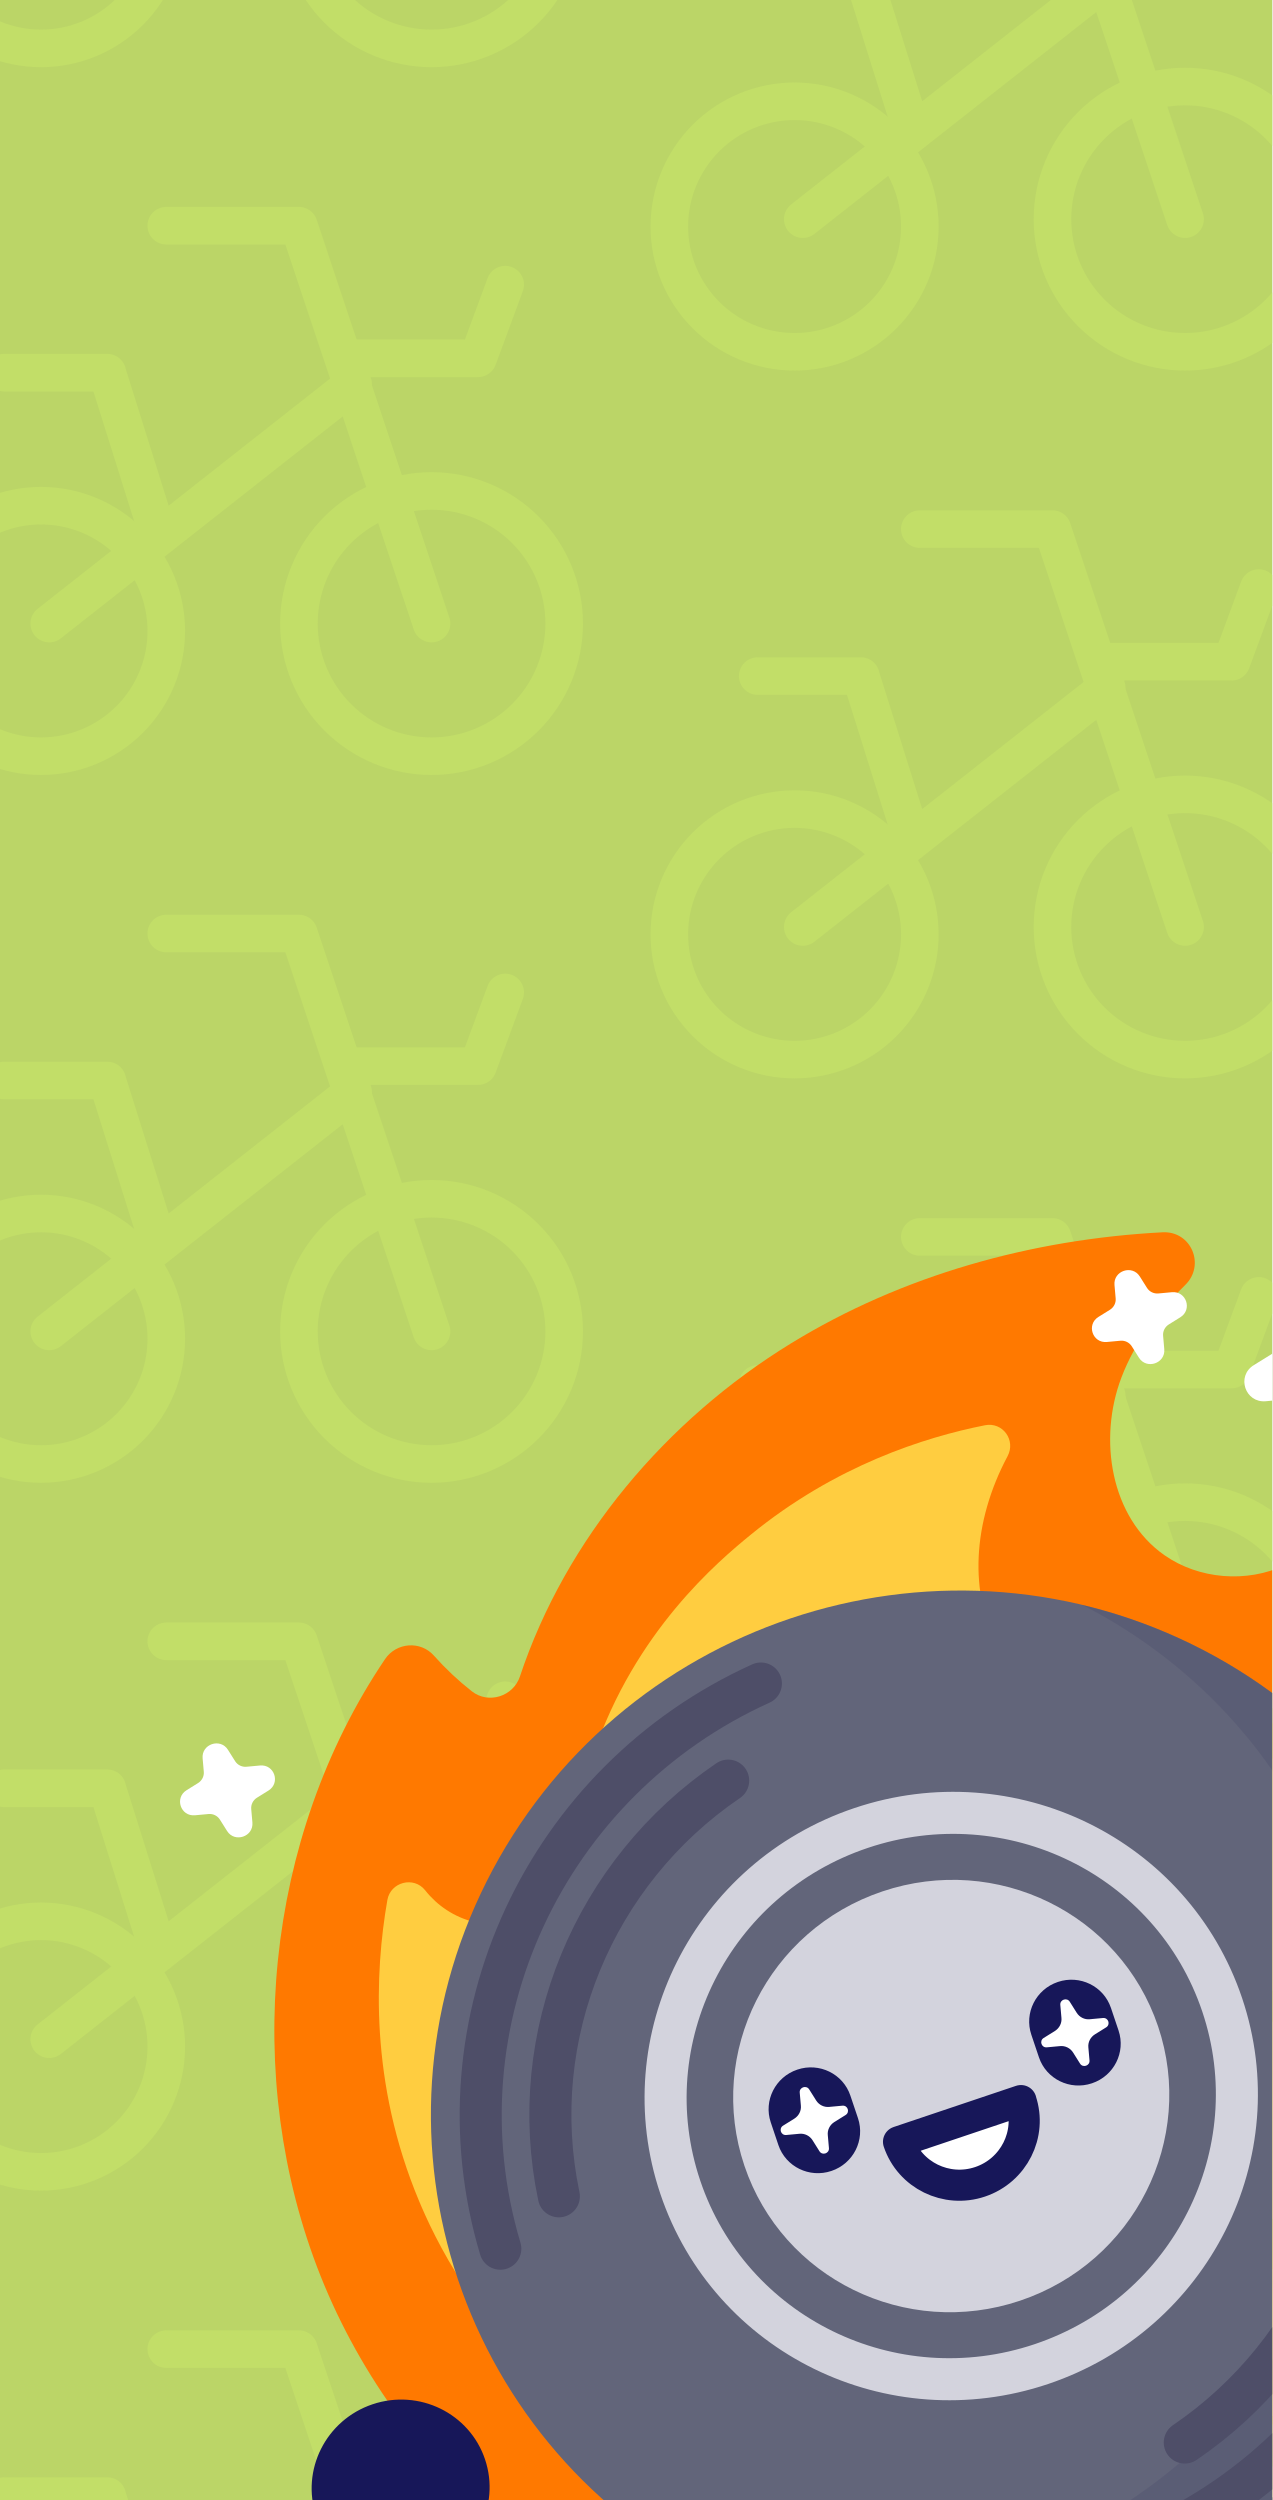
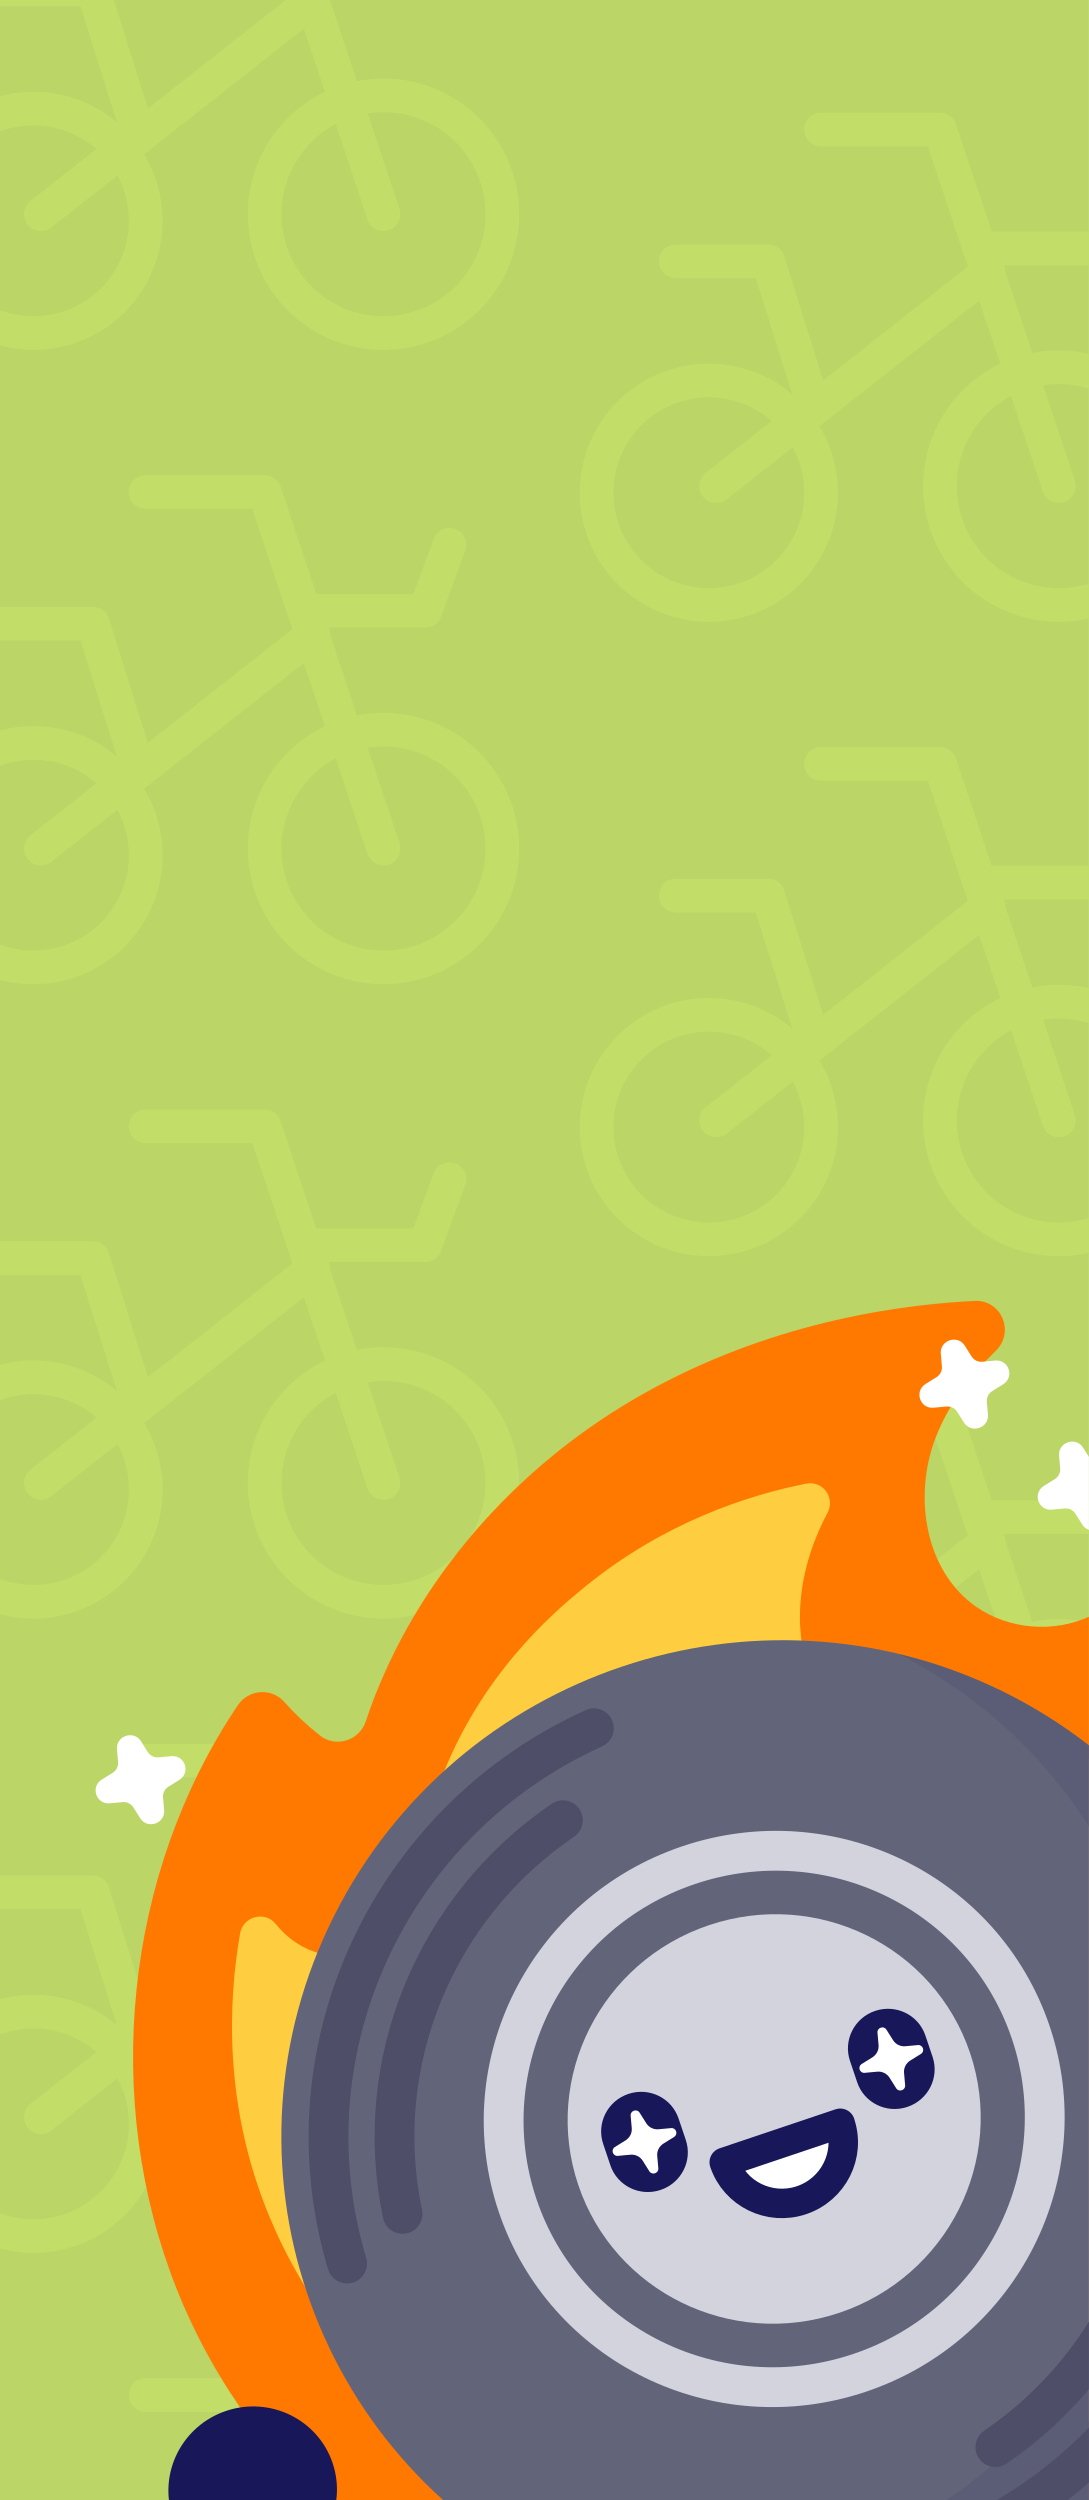
- <svg xmlns="http://www.w3.org/2000/svg" width="287" height="564" viewBox="0 0 287 564" fill="none">
-   <g clip-path="url(#clip0_7025_61538)">
-     <rect width="437" height="886" transform="translate(-150 -267)" fill="#BBD567" />
-     <path d="M9.259 10.918C16.753 10.918 23.941 7.94 29.24 2.641C34.54 -2.659 37.517 -9.846 37.517 -17.341C37.517 -24.835 34.54 -32.023 29.24 -37.323C23.941 -42.622 16.753 -45.599 9.259 -45.599C1.764 -45.599 -5.424 -42.622 -10.723 -37.323C-16.023 -32.023 -19 -24.835 -19 -17.341C-19 -9.846 -16.023 -2.659 -10.723 2.641C-5.424 7.94 1.764 10.918 9.259 10.918ZM97.359 10.918C101.288 10.918 105.179 10.144 108.809 8.64C112.439 7.136 115.738 4.932 118.516 2.154C121.294 -0.624 123.498 -3.923 125.002 -7.553C126.506 -11.183 127.28 -15.074 127.28 -19.003C127.28 -22.932 126.506 -26.823 125.002 -30.453C123.498 -34.084 121.294 -37.382 118.516 -40.16C115.738 -42.939 112.439 -45.143 108.809 -46.646C105.179 -48.15 101.288 -48.924 97.359 -48.924C89.423 -48.924 81.813 -45.772 76.201 -40.16C70.59 -34.549 67.438 -26.939 67.438 -19.003C67.438 -11.068 70.59 -3.457 76.201 2.154C81.813 7.765 89.423 10.918 97.359 10.918Z" stroke="#C2DE68" stroke-width="8.474" stroke-linecap="round" stroke-linejoin="round" />
-     <path d="M9.259 170.6C16.753 170.6 23.941 167.623 29.24 162.323C34.54 157.024 37.517 149.836 37.517 142.342C37.517 134.847 34.54 127.659 29.24 122.36C23.941 117.06 16.753 114.083 9.259 114.083C1.764 114.083 -5.424 117.06 -10.723 122.36C-16.023 127.659 -19 134.847 -19 142.342C-19 149.836 -16.023 157.024 -10.723 162.323C-5.424 167.623 1.764 170.6 9.259 170.6ZM97.359 170.6C101.288 170.6 105.179 169.826 108.809 168.322C112.439 166.819 115.738 164.615 118.516 161.836C121.294 159.058 123.498 155.76 125.002 152.129C126.506 148.499 127.28 144.608 127.28 140.679C127.28 136.75 126.506 132.859 125.002 129.229C123.498 125.599 121.294 122.3 118.516 119.522C115.738 116.744 112.439 114.54 108.809 113.036C105.179 111.532 101.288 110.758 97.359 110.758C89.423 110.758 81.813 113.911 76.201 119.522C70.59 125.133 67.438 132.744 67.438 140.679C67.438 148.615 70.59 156.225 76.201 161.836C81.813 167.448 89.423 170.6 97.359 170.6Z" stroke="#C2DE68" stroke-width="8.474" stroke-linecap="round" stroke-linejoin="round" />
-     <path d="M37.508 50.917L67.429 50.917L97.359 140.68" stroke="#C2DE68" stroke-width="8.474" stroke-linecap="round" stroke-linejoin="round" />
-     <path d="M11.109 140.681L79.678 86.7" stroke="#C2DE68" stroke-width="2.119" />
-     <path d="M11.104 140.68L79.673 86.7M79.673 80.838L107.838 80.838L113.976 64.216M0.941 84.077L24.213 84.077M24.213 84.163L35.094 118.808" stroke="#C2DE68" stroke-width="8.474" stroke-linecap="round" stroke-linejoin="round" />
-     <path d="M9.259 330.282C16.753 330.282 23.941 327.305 29.24 322.006C34.54 316.706 37.517 309.519 37.517 302.024C37.517 294.529 34.54 287.342 29.24 282.042C23.941 276.743 16.753 273.765 9.259 273.765C1.764 273.765 -5.424 276.743 -10.723 282.042C-16.023 287.342 -19 294.529 -19 302.024C-19 309.519 -16.023 316.706 -10.723 322.006C-5.424 327.305 1.764 330.282 9.259 330.282ZM97.359 330.282C101.288 330.282 105.179 329.509 108.809 328.005C112.439 326.501 115.738 324.297 118.516 321.519C121.294 318.74 123.498 315.442 125.002 311.812C126.506 308.182 127.28 304.291 127.28 300.362C127.28 296.432 126.506 292.542 125.002 288.911C123.498 285.281 121.294 281.983 118.516 279.204C115.738 276.426 112.439 274.222 108.809 272.718C105.179 271.215 101.288 270.441 97.359 270.441C89.423 270.441 81.813 273.593 76.201 279.204C70.59 284.816 67.438 292.426 67.438 300.362C67.438 308.297 70.59 315.908 76.201 321.519C81.813 327.13 89.423 330.282 97.359 330.282Z" stroke="#C2DE68" stroke-width="8.474" stroke-linecap="round" stroke-linejoin="round" />
-     <path d="M37.508 210.6L67.429 210.6L97.359 300.362" stroke="#C2DE68" stroke-width="8.474" stroke-linecap="round" stroke-linejoin="round" />
-     <path d="M11.109 300.363L79.678 246.382" stroke="#C2DE68" stroke-width="2.119" />
-     <path d="M11.104 300.363L79.673 246.382M79.673 240.521L107.838 240.521L113.976 223.898M0.941 243.759L24.213 243.759M24.213 243.845L35.094 278.49" stroke="#C2DE68" stroke-width="8.474" stroke-linecap="round" stroke-linejoin="round" />
-     <path d="M9.259 489.965C16.753 489.965 23.941 486.988 29.24 481.688C34.54 476.389 37.517 469.201 37.517 461.706C37.517 454.212 34.54 447.024 29.24 441.724C23.941 436.425 16.753 433.448 9.259 433.448C1.764 433.448 -5.424 436.425 -10.723 441.724C-16.023 447.024 -19 454.212 -19 461.706C-19 469.201 -16.023 476.389 -10.723 481.688C-5.424 486.988 1.764 489.965 9.259 489.965ZM97.359 489.965C101.288 489.965 105.179 489.191 108.809 487.687C112.439 486.184 115.738 483.98 118.516 481.201C121.294 478.423 123.498 475.124 125.002 471.494C126.506 467.864 127.28 463.973 127.28 460.044C127.28 456.115 126.506 452.224 125.002 448.594C123.498 444.964 121.294 441.665 118.516 438.887C115.738 436.108 112.439 433.904 108.809 432.401C105.179 430.897 101.288 430.123 97.359 430.123C89.423 430.123 81.813 433.276 76.201 438.887C70.59 444.498 67.438 452.108 67.438 460.044C67.438 467.979 70.59 475.59 76.201 481.201C81.813 486.812 89.423 489.965 97.359 489.965Z" stroke="#C2DE68" stroke-width="8.474" stroke-linecap="round" stroke-linejoin="round" />
-     <path d="M37.508 370.282L67.429 370.282L97.359 460.045" stroke="#C2DE68" stroke-width="8.474" stroke-linecap="round" stroke-linejoin="round" />
-     <path d="M11.109 460.045L79.678 406.065" stroke="#C2DE68" stroke-width="2.119" />
-     <path d="M11.104 460.045L79.673 406.064M79.673 400.203L107.838 400.203L113.976 383.58M0.941 403.441L24.213 403.441M24.213 403.528L35.094 438.173" stroke="#C2DE68" stroke-width="8.474" stroke-linecap="round" stroke-linejoin="round" />
-     <path d="M37.508 529.965L67.429 529.965L97.359 619.727" stroke="#C2DE68" stroke-width="8.474" stroke-linecap="round" stroke-linejoin="round" />
-     <path d="M11.104 619.727L79.673 565.747M79.673 559.885L107.838 559.885L113.976 543.263M0.941 563.124L24.213 563.124M24.213 563.21L35.094 597.855" stroke="#C2DE68" stroke-width="8.474" stroke-linecap="round" stroke-linejoin="round" />
-     <path d="M179.259 79.365C186.753 79.365 193.941 76.388 199.24 71.088C204.54 65.789 207.517 58.601 207.517 51.106C207.517 43.612 204.54 36.424 199.24 31.125C193.941 25.825 186.753 22.848 179.259 22.848C171.764 22.848 164.576 25.825 159.277 31.125C153.977 36.424 151 43.612 151 51.106C151 58.601 153.977 65.789 159.277 71.088C164.576 76.388 171.764 79.365 179.259 79.365ZM267.359 79.365C271.288 79.365 275.179 78.591 278.809 77.087C282.439 75.584 285.738 73.38 288.516 70.601C291.294 67.823 293.498 64.524 295.002 60.894C296.506 57.264 297.28 53.373 297.28 49.444C297.28 45.515 296.506 41.624 295.002 37.994C293.498 34.364 291.294 31.065 288.516 28.287C285.738 25.509 282.439 23.305 278.809 21.801C275.179 20.297 271.288 19.523 267.359 19.523C259.423 19.523 251.813 22.676 246.202 28.287C240.59 33.898 237.438 41.509 237.438 49.444C237.438 57.38 240.59 64.99 246.202 70.601C251.813 76.213 259.423 79.365 267.359 79.365Z" stroke="#C2DE68" stroke-width="8.474" stroke-linecap="round" stroke-linejoin="round" />
-     <path d="M207.508 -40.318L237.429 -40.318L267.359 49.445" stroke="#C2DE68" stroke-width="8.474" stroke-linecap="round" stroke-linejoin="round" />
-     <path d="M181.109 49.445L249.678 -4.535" stroke="#C2DE68" stroke-width="2.119" />
-     <path d="M181.105 49.445L249.673 -4.536M249.673 -10.397L277.838 -10.397L283.976 -27.019M170.941 -7.159L194.213 -7.159M194.213 -7.072L205.094 27.573" stroke="#C2DE68" stroke-width="8.474" stroke-linecap="round" stroke-linejoin="round" />
-     <path d="M179.259 239.047C186.753 239.047 193.941 236.07 199.24 230.771C204.54 225.471 207.517 218.283 207.517 210.789C207.517 203.294 204.54 196.106 199.24 190.807C193.941 185.507 186.753 182.53 179.259 182.53C171.764 182.53 164.576 185.507 159.277 190.807C153.977 196.106 151 203.294 151 210.789C151 218.283 153.977 225.471 159.277 230.771C164.576 236.07 171.764 239.047 179.259 239.047ZM267.359 239.047C271.288 239.047 275.179 238.273 278.809 236.77C282.439 235.266 285.738 233.062 288.516 230.284C291.294 227.505 293.498 224.207 295.002 220.577C296.506 216.947 297.28 213.056 297.28 209.127C297.28 205.197 296.506 201.306 295.002 197.676C293.498 194.046 291.294 190.748 288.516 187.969C285.738 185.191 282.439 182.987 278.809 181.483C275.179 179.98 271.288 179.206 267.359 179.206C259.423 179.206 251.813 182.358 246.202 187.969C240.59 193.581 237.438 201.191 237.438 209.127C237.438 217.062 240.59 224.672 246.202 230.284C251.813 235.895 259.423 239.047 267.359 239.047Z" stroke="#C2DE68" stroke-width="8.474" stroke-linecap="round" stroke-linejoin="round" />
-     <path d="M207.508 119.365L237.429 119.365L267.359 209.127" stroke="#C2DE68" stroke-width="8.474" stroke-linecap="round" stroke-linejoin="round" />
-     <path d="M181.109 209.128L249.678 155.147" stroke="#C2DE68" stroke-width="2.119" />
-     <path d="M181.105 209.127L249.673 155.147M249.673 149.286L277.838 149.286L283.976 132.663M170.941 152.524L194.213 152.524M194.213 152.61L205.094 187.255" stroke="#C2DE68" stroke-width="8.474" stroke-linecap="round" stroke-linejoin="round" />
-     <path d="M179.259 398.73C186.753 398.73 193.941 395.752 199.24 390.453C204.54 385.153 207.517 377.966 207.517 370.471C207.517 362.977 204.54 355.789 199.24 350.489C193.941 345.19 186.753 342.213 179.259 342.213C171.764 342.213 164.576 345.19 159.277 350.489C153.977 355.789 151 362.977 151 370.471C151 377.966 153.977 385.153 159.277 390.453C164.576 395.752 171.764 398.73 179.259 398.73ZM267.359 398.73C271.288 398.73 275.179 397.956 278.809 396.452C282.439 394.948 285.738 392.744 288.516 389.966C291.294 387.188 293.498 383.889 295.002 380.259C296.506 376.629 297.28 372.738 297.28 368.809C297.28 364.88 296.506 360.989 295.002 357.359C293.498 353.729 291.294 350.43 288.516 347.652C285.738 344.873 282.439 342.669 278.809 341.166C275.179 339.662 271.288 338.888 267.359 338.888C259.423 338.888 251.813 342.04 246.202 347.652C240.59 353.263 237.438 360.873 237.438 368.809C237.438 376.744 240.59 384.355 246.202 389.966C251.813 395.577 259.423 398.73 267.359 398.73Z" stroke="#C2DE68" stroke-width="8.474" stroke-linecap="round" stroke-linejoin="round" />
-     <path d="M207.508 279.047L237.429 279.047L267.359 368.81" stroke="#C2DE68" stroke-width="8.474" stroke-linecap="round" stroke-linejoin="round" />
-     <path d="M181.109 368.81L249.678 314.83" stroke="#C2DE68" stroke-width="2.119" />
-     <path d="M181.105 368.81L249.673 314.829M249.673 308.968L277.838 308.968L283.976 292.345M170.941 312.206L194.213 312.206M194.213 312.293L205.094 346.938" stroke="#C2DE68" stroke-width="8.474" stroke-linecap="round" stroke-linejoin="round" />
-     <path d="M179.259 558.412C186.753 558.412 193.941 555.435 199.24 550.135C204.54 544.836 207.517 537.648 207.517 530.154C207.517 522.659 204.54 515.471 199.24 510.172C193.941 504.872 186.753 501.895 179.259 501.895C171.764 501.895 164.576 504.872 159.277 510.172C153.977 515.471 151 522.659 151 530.154C151 537.648 153.977 544.836 159.277 550.135C164.576 555.435 171.764 558.412 179.259 558.412ZM267.359 558.412C271.288 558.412 275.179 557.638 278.809 556.134C282.439 554.631 285.738 552.427 288.516 549.648C291.294 546.87 293.498 543.572 295.002 539.941C296.506 536.311 297.28 532.421 297.28 528.491C297.28 524.562 296.506 520.671 295.002 517.041C293.498 513.411 291.294 510.112 288.516 507.334C285.738 504.556 282.439 502.352 278.809 500.848C275.179 499.344 271.288 498.57 267.359 498.57C259.423 498.57 251.813 501.723 246.202 507.334C240.59 512.945 237.438 520.556 237.438 528.491C237.438 536.427 240.59 544.037 246.202 549.648C251.813 555.26 259.423 558.412 267.359 558.412Z" stroke="#C2DE68" stroke-width="8.474" stroke-linecap="round" stroke-linejoin="round" />
-     <path d="M207.508 438.729L237.429 438.729L267.359 528.492" stroke="#C2DE68" stroke-width="8.474" stroke-linecap="round" stroke-linejoin="round" />
-     <path d="M181.109 528.493L249.678 474.512" stroke="#C2DE68" stroke-width="2.119" />
-     <path d="M181.105 528.492L249.673 474.512M249.673 468.65L277.838 468.65L283.976 452.028M170.941 471.888L194.213 471.888M194.213 471.975L205.094 506.62" stroke="#C2DE68" stroke-width="8.474" stroke-linecap="round" stroke-linejoin="round" />
-     <path d="M351.573 491.749C345.7 517.494 333.557 541.768 315.448 561.124C281.843 597.079 228.708 613.606 180.471 603.896C132.245 594.162 90.419 558.839 72.341 513.512C54.452 468.629 59.687 414.597 86.853 374.314C89.412 370.518 94.865 370.092 97.895 373.513C100.505 376.45 103.369 379.144 106.459 381.567C110.193 384.497 115.789 382.732 117.295 378.215C127.642 347.131 150.289 320.34 178.468 303.054C203.585 287.659 232.796 279.552 262.276 278.006C268.748 277.668 272.006 285.413 267.368 289.908C261.196 295.897 256.036 302.778 253.001 310.744C247.707 324.635 250.517 342.332 262.698 350.852C270.481 356.293 281.298 357.172 289.926 353.076C295.073 350.621 299.308 346.457 302.034 341.51C304.44 337.14 310.55 336.61 313.639 340.501C337.118 370.317 352.614 406.557 355.272 444.318C356.39 460.159 355.139 476.249 351.591 491.802L351.573 491.749Z" fill="#FF7900" />
-     <path d="M279.307 552.744C230.025 586.188 166.662 571.316 130.866 543.98C107.606 526.218 97.539 503.705 94.517 496.486C83.398 469.905 84.541 444.969 87.391 428.635C88.103 424.58 93.338 423.21 95.906 426.435C98.669 429.946 102.516 432.505 106.939 433.6C114.179 435.369 122.001 432.933 127.303 427.354C128.12 426.492 128.636 425.38 128.672 424.194C128.96 416.879 130.125 406.94 133.866 395.783C143.204 368.051 162.057 352.201 169.349 346.246C188.456 330.623 208.596 324.238 222.203 321.538C226.223 320.733 229.235 324.923 227.303 328.527C219.41 343.331 218.443 359.678 225.471 371.926C232.203 383.649 244.729 388.902 247.884 390.227C251.916 391.923 262.003 396.158 274.2 393.796C288.311 391.063 297.297 381.036 301.942 374.152C303.898 371.264 308.184 371.309 310.024 374.25C318.751 388.255 331.385 413.876 331.18 447.299C331.128 456.961 329.691 518.519 279.271 552.756L279.307 552.744Z" fill="#FFCD40" />
-     <path d="M312.696 585.955L274.861 552.769C269.635 548.185 261.622 548.694 256.964 553.905L256.952 553.919C252.294 559.13 252.754 567.07 257.98 571.654L295.816 604.84C301.041 609.424 309.054 608.915 313.712 603.704L313.724 603.69C318.382 598.479 317.922 590.539 312.696 585.955Z" fill="#171759" />
-     <path d="M307.093 573.316L294.797 587.072C290.139 592.283 290.6 600.223 295.826 604.807L295.84 604.819C301.065 609.403 309.078 608.895 313.736 603.684L326.032 589.928C330.69 584.717 330.23 576.776 325.004 572.192L324.99 572.18C319.764 567.596 311.751 568.105 307.093 573.316Z" fill="#171759" />
-     <path d="M229.649 627.083L239.729 577.775C241.121 570.965 236.688 564.361 229.828 563.026L229.809 563.022C222.949 561.686 216.258 566.125 214.866 572.935L204.786 622.243C203.394 629.053 207.827 635.657 214.687 636.993L214.706 636.996C221.566 638.332 228.257 633.894 229.649 627.083Z" fill="#171759" />
-     <path d="M321.807 528.304C351.116 470.069 327.411 399.615 268.862 370.94C210.312 342.265 139.088 366.228 109.779 424.463C80.471 482.699 104.175 553.153 162.725 581.828C221.275 610.502 292.498 586.539 321.807 528.304Z" fill="#62657A" />
-     <path d="M234.944 533.336C268.705 521.977 286.965 485.696 275.729 452.299C264.493 418.903 228.015 401.038 194.254 412.397C160.494 423.756 142.234 460.037 153.47 493.434C164.706 526.83 201.184 544.695 234.944 533.336Z" stroke="#D3D3DD" stroke-width="9.485" stroke-miterlimit="10" />
-     <path d="M230.132 519.033C255.906 510.361 269.846 482.662 261.268 457.166C252.69 431.67 224.842 418.031 199.067 426.703C173.293 435.375 159.352 463.074 167.931 488.57C176.509 514.066 204.357 527.705 230.132 519.033Z" fill="#D3D3DD" />
-     <path opacity="0.2" d="M328.266 438.519C348.942 499.972 315.34 566.737 253.216 587.639C221.47 598.32 188.44 594.957 160.95 580.907C181.978 585.921 204.667 585.291 226.731 577.867C288.855 556.966 322.439 490.207 301.763 428.753C291.653 398.703 270.45 375.476 244.121 362.053C282.281 371.143 314.933 398.891 328.266 438.519Z" fill="#3D3D60" />
-     <path d="M318.688 445.436C334.004 496.603 308.425 551.005 259.9 572.946" stroke="#4E4E68" stroke-width="9.485" stroke-miterlimit="10" stroke-linecap="round" />
-     <path d="M305.481 457.256C313.114 493.519 297.496 530.504 267.284 551.037" stroke="#4E4E68" stroke-width="9.485" stroke-miterlimit="10" stroke-linecap="round" />
-     <path d="M112.873 507.308C97.556 456.141 123.135 401.74 171.66 379.799" stroke="#4E4E68" stroke-width="9.485" stroke-miterlimit="10" stroke-linecap="round" />
-     <path d="M126.081 495.489C118.449 459.225 134.067 422.24 164.278 401.707" stroke="#4E4E68" stroke-width="9.485" stroke-miterlimit="10" stroke-linecap="round" />
-     <path d="M193.562 477.872L191.841 472.758C190.192 467.857 184.839 465.235 179.884 466.902L179.866 466.908C174.912 468.575 172.232 473.899 173.881 478.801L175.601 483.914C177.25 488.816 182.604 491.437 187.559 489.77L187.576 489.764C192.531 488.097 195.211 482.773 193.562 477.872Z" fill="#171759" />
-     <path d="M252.347 458.093L250.626 452.98C248.977 448.078 243.624 445.457 238.669 447.124L238.652 447.13C233.697 448.797 231.017 454.121 232.666 459.023L234.387 464.136C236.036 469.038 241.389 471.659 246.344 469.992L246.361 469.986C251.316 468.319 253.996 462.995 252.347 458.093Z" fill="#171759" />
-     <path d="M230.314 473.899C232.85 481.438 228.732 489.651 221.11 492.215C213.489 494.779 205.244 490.726 202.707 483.188L230.332 473.893L230.314 473.899Z" fill="white" stroke="#171759" stroke-width="7.019" stroke-linecap="round" stroke-linejoin="round" />
-     <path d="M187.083 475.317L190.056 475.041C191.264 474.928 191.796 476.509 190.765 477.149L188.231 478.726C187.218 479.36 186.631 480.497 186.749 481.67L187.008 484.615C187.114 485.812 185.515 486.35 184.876 485.332L183.303 482.829C182.669 481.829 181.527 481.255 180.343 481.38L177.371 481.656C176.163 481.769 175.63 480.187 176.661 479.547L179.196 477.971C180.209 477.336 180.795 476.2 180.677 475.027L180.418 472.082C180.312 470.885 181.911 470.347 182.55 471.365L184.124 473.867C184.757 474.867 185.899 475.441 187.083 475.317Z" fill="white" />
-     <path d="M245.869 455.539L248.841 455.263C250.049 455.15 250.581 456.731 249.55 457.372L247.016 458.948C246.003 459.582 245.416 460.719 245.534 461.892L245.793 464.837C245.899 466.034 244.3 466.572 243.661 465.554L242.088 463.052C241.455 462.052 240.312 461.477 239.128 461.602L236.156 461.878C234.948 461.991 234.416 460.41 235.446 459.769L237.981 458.193C238.994 457.559 239.58 456.422 239.463 455.249L239.203 452.304C239.097 451.107 240.696 450.569 241.335 451.587L242.909 454.09C243.542 455.089 244.684 455.664 245.869 455.539Z" fill="white" />
-     <path d="M96.721 580.084C107.238 576.546 112.927 565.243 109.426 554.839C105.926 544.434 94.562 538.869 84.044 542.408C73.526 545.946 67.838 557.249 71.338 567.653C74.839 578.058 86.203 583.623 96.721 580.084Z" fill="#171759" />
-     <path d="M307.752 297.313L317.22 296.416C321.898 295.977 323.949 302.075 319.958 304.552L311.873 309.561C310.861 310.195 310.274 311.332 310.392 312.505L311.234 321.885C311.646 326.52 305.482 328.594 303.009 324.653L298.01 316.671C297.377 315.671 296.234 315.097 295.05 315.221L285.582 316.118C280.905 316.557 278.853 310.459 282.845 307.982L290.929 302.973C291.942 302.339 292.528 301.202 292.41 300.029L291.568 290.649C291.156 286.014 297.32 283.94 299.793 287.881L304.793 295.863C305.426 296.863 306.568 297.437 307.752 297.313Z" fill="white" />
-     <path d="M55.603 398.579L58.653 398.297C61.909 397.983 63.34 402.236 60.556 403.955L57.956 405.573C57.092 406.119 56.588 407.09 56.676 408.117L56.941 411.138C57.236 414.365 52.937 415.811 51.221 413.063L49.606 410.496C49.062 409.642 48.085 409.149 47.049 409.243L43.999 409.526C40.743 409.839 39.312 405.586 42.096 403.867L44.696 402.249C45.56 401.704 46.064 400.732 45.976 399.706L45.711 396.684C45.416 393.458 49.715 392.011 51.431 394.76L53.046 397.327C53.59 398.18 54.567 398.674 55.603 398.579Z" fill="white" />
-     <path d="M261.322 291.805L264.371 291.523C267.628 291.209 269.059 295.462 266.275 297.181L263.675 298.799C262.811 299.344 262.307 300.316 262.395 301.343L262.66 304.364C262.955 307.59 258.656 309.037 256.94 306.289L255.325 303.722C254.78 302.868 253.804 302.375 252.768 302.469L249.718 302.752C246.462 303.065 245.031 298.812 247.814 297.093L250.414 295.475C251.279 294.93 251.783 293.958 251.694 292.932L251.429 289.91C251.135 286.684 255.434 285.237 257.15 287.986L258.765 290.553C259.309 291.406 260.286 291.899 261.322 291.805Z" fill="white" />
+ <svg xmlns="http://www.w3.org/2000/svg" width="267" height="613" viewBox="0 0 267 613" fill="none">
+   <g clip-path="url(#clip0_10755_28838)">
+     <rect width="267" height="613" fill="#BBD567" />
+     <path d="M8.217 81.671C15.517 81.671 22.519 78.771 27.681 73.609C32.843 68.447 35.743 61.445 35.743 54.145C35.743 46.845 32.843 39.843 27.681 34.681C22.519 29.519 15.517 26.619 8.217 26.619C0.917 26.619 -6.084 29.519 -11.246 34.681C-16.409 39.843 -19.309 46.845 -19.309 54.145C-19.309 61.445 -16.409 68.447 -11.246 73.609C-6.084 78.771 0.917 81.671 8.217 81.671ZM94.033 81.671C97.86 81.671 101.65 80.917 105.186 79.452C108.722 77.987 111.935 75.841 114.641 73.134C117.348 70.428 119.494 67.215 120.959 63.679C122.424 60.143 123.178 56.353 123.178 52.526C123.178 48.698 122.424 44.908 120.959 41.373C119.494 37.837 117.348 34.624 114.641 31.917C111.935 29.211 108.722 27.064 105.186 25.599C101.65 24.135 97.86 23.381 94.033 23.381C86.303 23.381 78.89 26.451 73.424 31.917C67.958 37.383 64.888 44.796 64.888 52.526C64.888 60.255 67.958 67.669 73.424 73.134C78.89 78.6 86.303 81.671 94.033 81.671Z" stroke="#C2DE68" stroke-width="8.254" stroke-linecap="round" stroke-linejoin="round" />
+     <path d="M35.73 -34.908L64.875 -34.908L94.03 52.526" stroke="#C2DE68" stroke-width="8.254" stroke-linecap="round" stroke-linejoin="round" />
+     <path d="M10.016 52.527L76.806 -0.054" stroke="#C2DE68" stroke-width="2.064" />
+     <path d="M10.017 52.527L76.807 -0.054M76.807 -5.763L104.242 -5.763L110.22 -21.955M0.117 -2.609L22.785 -2.609M22.785 -2.525L33.385 31.222" stroke="#C2DE68" stroke-width="8.254" stroke-linecap="round" stroke-linejoin="round" />
+     <path d="M8.217 237.213C15.517 237.213 22.519 234.313 27.681 229.151C32.843 223.988 35.743 216.987 35.743 209.687C35.743 202.387 32.843 195.385 27.681 190.223C22.519 185.061 15.517 182.161 8.217 182.161C0.917 182.161 -6.084 185.061 -11.246 190.223C-16.409 195.385 -19.309 202.387 -19.309 209.687C-19.309 216.987 -16.409 223.988 -11.246 229.151C-6.084 234.313 0.917 237.213 8.217 237.213ZM94.033 237.213C97.86 237.213 101.65 236.459 105.186 234.994C108.722 233.529 111.935 231.383 114.641 228.676C117.348 225.97 119.494 222.757 120.959 219.221C122.424 215.685 123.178 211.895 123.178 208.068C123.178 204.24 122.424 200.45 120.959 196.914C119.494 193.378 117.348 190.166 114.641 187.459C111.935 184.753 108.722 182.606 105.186 181.141C101.65 179.677 97.86 178.923 94.033 178.923C86.303 178.923 78.89 181.993 73.424 187.459C67.958 192.925 64.888 200.338 64.888 208.068C64.888 215.797 67.958 223.211 73.424 228.676C78.89 234.142 86.303 237.213 94.033 237.213Z" stroke="#C2DE68" stroke-width="8.254" stroke-linecap="round" stroke-linejoin="round" />
+     <path d="M35.73 120.633L64.875 120.633L94.03 208.068" stroke="#C2DE68" stroke-width="8.254" stroke-linecap="round" stroke-linejoin="round" />
+     <path d="M10.016 208.069L76.806 155.488" stroke="#C2DE68" stroke-width="2.064" />
+     <path d="M10.017 208.068L76.807 155.488M76.807 149.779L104.242 149.779L110.22 133.587M0.117 152.933L22.785 152.933M22.785 153.017L33.385 186.763" stroke="#C2DE68" stroke-width="8.254" stroke-linecap="round" stroke-linejoin="round" />
+     <path d="M8.217 392.755C15.517 392.755 22.519 389.855 27.681 384.693C32.843 379.53 35.743 372.529 35.743 365.229C35.743 357.929 32.843 350.927 27.681 345.765C22.519 340.603 15.517 337.703 8.217 337.703C0.917 337.703 -6.084 340.603 -11.246 345.765C-16.409 350.927 -19.309 357.929 -19.309 365.229C-19.309 372.529 -16.409 379.53 -11.246 384.693C-6.084 389.855 0.917 392.755 8.217 392.755ZM94.033 392.755C97.86 392.755 101.65 392.001 105.186 390.536C108.722 389.071 111.935 386.925 114.641 384.218C117.348 381.512 119.494 378.299 120.959 374.763C122.424 371.227 123.178 367.437 123.178 363.61C123.178 359.782 122.424 355.992 120.959 352.456C119.494 348.92 117.348 345.708 114.641 343.001C111.935 340.295 108.722 338.148 105.186 336.683C101.65 335.219 97.86 334.465 94.033 334.465C86.303 334.465 78.89 337.535 73.424 343.001C67.958 348.467 64.888 355.88 64.888 363.61C64.888 371.339 67.958 378.753 73.424 384.218C78.89 389.684 86.303 392.755 94.033 392.755Z" stroke="#C2DE68" stroke-width="8.254" stroke-linecap="round" stroke-linejoin="round" />
+     <path d="M35.73 276.176L64.875 276.176L94.03 363.61" stroke="#C2DE68" stroke-width="8.254" stroke-linecap="round" stroke-linejoin="round" />
+     <path d="M10.016 363.612L76.806 311.031" stroke="#C2DE68" stroke-width="2.064" />
+     <path d="M10.017 363.611L76.807 311.031M76.807 305.321L104.242 305.321L110.22 289.13M0.117 308.476L22.785 308.476M22.785 308.56L33.385 342.306" stroke="#C2DE68" stroke-width="8.254" stroke-linecap="round" stroke-linejoin="round" />
+     <path d="M8.217 548.295C15.517 548.295 22.519 545.395 27.681 540.233C32.843 535.07 35.743 528.069 35.743 520.769C35.743 513.469 32.843 506.467 27.681 501.305C22.519 496.143 15.517 493.243 8.217 493.243C0.917 493.243 -6.084 496.143 -11.246 501.305C-16.409 506.467 -19.309 513.469 -19.309 520.769C-19.309 528.069 -16.409 535.07 -11.246 540.233C-6.084 545.395 0.917 548.295 8.217 548.295ZM94.033 548.295C97.86 548.295 101.65 547.541 105.186 546.076C108.722 544.611 111.935 542.465 114.641 539.758C117.348 537.052 119.494 533.839 120.959 530.303C122.424 526.767 123.178 522.977 123.178 519.15C123.178 515.322 122.424 511.533 120.959 507.997C119.494 504.46 117.348 501.248 114.641 498.541C111.935 495.835 108.722 493.688 105.186 492.223C101.65 490.759 97.86 490.005 94.033 490.005C86.303 490.005 78.89 493.075 73.424 498.541C67.958 504.007 64.888 511.42 64.888 519.15C64.888 526.879 67.958 534.293 73.424 539.758C78.89 545.224 86.303 548.295 94.033 548.295Z" stroke="#C2DE68" stroke-width="8.254" stroke-linecap="round" stroke-linejoin="round" />
+     <path d="M35.73 431.717L64.875 431.717L94.03 519.151" stroke="#C2DE68" stroke-width="8.254" stroke-linecap="round" stroke-linejoin="round" />
+     <path d="M10.016 519.151L76.806 466.57" stroke="#C2DE68" stroke-width="2.064" />
+     <path d="M10.017 519.151L76.807 466.571M76.807 460.862L104.242 460.862L110.22 444.67M0.117 464.016L22.785 464.016M22.785 464.1L33.385 497.846" stroke="#C2DE68" stroke-width="8.254" stroke-linecap="round" stroke-linejoin="round" />
+     <path d="M35.73 587.258L64.875 587.258L94.03 674.692" stroke="#C2DE68" stroke-width="8.254" stroke-linecap="round" stroke-linejoin="round" />
+     <path d="M10.017 674.693L76.807 622.113M76.807 616.404L104.242 616.404L110.22 600.212M0.117 619.558L22.785 619.558M22.785 619.642L33.385 653.388" stroke="#C2DE68" stroke-width="8.254" stroke-linecap="round" stroke-linejoin="round" />
+     <path d="M173.807 148.342C181.107 148.342 188.109 145.442 193.271 140.279C198.433 135.117 201.333 128.116 201.333 120.816C201.333 113.516 198.433 106.514 193.271 101.352C188.109 96.19 181.107 93.29 173.807 93.29C166.507 93.29 159.505 96.19 154.343 101.352C149.181 106.514 146.281 113.516 146.281 120.816C146.281 128.116 149.181 135.117 154.343 140.279C159.505 145.442 166.507 148.342 173.807 148.342ZM259.623 148.342C263.45 148.342 267.24 147.588 270.776 146.123C274.312 144.658 277.525 142.512 280.231 139.805C282.937 137.099 285.084 133.886 286.549 130.35C288.014 126.814 288.767 123.024 288.767 119.197C288.767 115.369 288.014 111.579 286.549 108.043C285.084 104.507 282.937 101.294 280.231 98.588C277.525 95.882 274.312 93.735 270.776 92.27C267.24 90.806 263.45 90.052 259.623 90.052C251.893 90.052 244.48 93.122 239.014 98.588C233.548 104.054 230.478 111.467 230.478 119.197C230.478 126.926 233.548 134.339 239.014 139.805C244.48 145.271 251.893 148.342 259.623 148.342Z" stroke="#C2DE68" stroke-width="8.254" stroke-linecap="round" stroke-linejoin="round" />
+     <path d="M201.328 31.763L230.473 31.763L259.628 119.198" stroke="#C2DE68" stroke-width="8.254" stroke-linecap="round" stroke-linejoin="round" />
+     <path d="M175.609 119.198L242.4 66.618" stroke="#C2DE68" stroke-width="2.064" />
+     <path d="M175.603 119.198L242.393 66.618M242.393 60.908L269.828 60.908L275.806 44.717M165.703 64.062L188.371 64.062M188.371 64.147L198.97 97.893" stroke="#C2DE68" stroke-width="8.254" stroke-linecap="round" stroke-linejoin="round" />
+     <path d="M173.807 303.883C181.107 303.883 188.109 300.983 193.271 295.82C198.433 290.658 201.333 283.657 201.333 276.357C201.333 269.057 198.433 262.055 193.271 256.893C188.109 251.731 181.107 248.831 173.807 248.831C166.507 248.831 159.505 251.731 154.343 256.893C149.181 262.055 146.281 269.057 146.281 276.357C146.281 283.657 149.181 290.658 154.343 295.82C159.505 300.983 166.507 303.883 173.807 303.883ZM259.623 303.883C263.45 303.883 267.24 303.129 270.776 301.664C274.312 300.199 277.525 298.053 280.231 295.346C282.937 292.64 285.084 289.427 286.549 285.891C288.014 282.355 288.767 278.565 288.767 274.738C288.767 270.91 288.014 267.12 286.549 263.584C285.084 260.048 282.937 256.835 280.231 254.129C277.525 251.423 274.312 249.276 270.776 247.811C267.24 246.347 263.45 245.593 259.623 245.593C251.893 245.593 244.48 248.663 239.014 254.129C233.548 259.595 230.478 267.008 230.478 274.738C230.478 282.467 233.548 289.88 239.014 295.346C244.48 300.812 251.893 303.883 259.623 303.883Z" stroke="#C2DE68" stroke-width="8.254" stroke-linecap="round" stroke-linejoin="round" />
+     <path d="M201.328 187.304L230.473 187.304L259.628 274.738" stroke="#C2DE68" stroke-width="8.254" stroke-linecap="round" stroke-linejoin="round" />
+     <path d="M175.609 274.739L242.4 222.158" stroke="#C2DE68" stroke-width="2.064" />
+     <path d="M175.603 274.738L242.393 222.158M242.393 216.448L269.828 216.448L275.806 200.257M165.703 219.603L188.371 219.603M188.371 219.687L198.97 253.433" stroke="#C2DE68" stroke-width="8.254" stroke-linecap="round" stroke-linejoin="round" />
+     <path d="M173.807 459.426C181.107 459.426 188.109 456.525 193.271 451.363C198.433 446.201 201.333 439.2 201.333 431.9C201.333 424.6 198.433 417.598 193.271 412.436C188.109 407.274 181.107 404.374 173.807 404.374C166.507 404.374 159.505 407.274 154.343 412.436C149.181 417.598 146.281 424.6 146.281 431.9C146.281 439.2 149.181 446.201 154.343 451.363C159.505 456.525 166.507 459.426 173.807 459.426ZM259.623 459.426C263.45 459.426 267.24 458.672 270.776 457.207C274.312 455.742 277.525 453.596 280.231 450.889C282.937 448.183 285.084 444.97 286.549 441.434C288.014 437.898 288.767 434.108 288.767 430.281C288.767 426.453 288.014 422.663 286.549 419.127C285.084 415.591 282.937 412.378 280.231 409.672C277.525 406.966 274.312 404.819 270.776 403.354C267.24 401.89 263.45 401.136 259.623 401.136C251.893 401.136 244.48 404.206 239.014 409.672C233.548 415.138 230.478 422.551 230.478 430.281C230.478 438.01 233.548 445.423 239.014 450.889C244.48 456.355 251.893 459.426 259.623 459.426Z" stroke="#C2DE68" stroke-width="8.254" stroke-linecap="round" stroke-linejoin="round" />
+     <path d="M201.328 342.846L230.473 342.846L259.628 430.28" stroke="#C2DE68" stroke-width="8.254" stroke-linecap="round" stroke-linejoin="round" />
+     <path d="M175.609 430.282L242.4 377.701" stroke="#C2DE68" stroke-width="2.064" />
+     <path d="M175.603 430.281L242.393 377.701M242.393 371.991L269.828 371.991L275.806 355.8M165.703 375.146L188.371 375.146M188.371 375.23L198.97 408.976" stroke="#C2DE68" stroke-width="8.254" stroke-linecap="round" stroke-linejoin="round" />
+     <path d="M173.807 614.967C181.107 614.967 188.109 612.067 193.271 606.904C198.433 601.742 201.333 594.741 201.333 587.441C201.333 580.141 198.433 573.139 193.271 567.977C188.109 562.815 181.107 559.915 173.807 559.915C166.507 559.915 159.505 562.815 154.343 567.977C149.181 573.139 146.281 580.141 146.281 587.441C146.281 594.741 149.181 601.742 154.343 606.904C159.505 612.067 166.507 614.967 173.807 614.967ZM259.623 614.967C263.45 614.967 267.24 614.213 270.776 612.748C274.312 611.283 277.525 609.137 280.231 606.43C282.937 603.724 285.084 600.511 286.549 596.975C288.014 593.439 288.767 589.649 288.767 585.822C288.767 581.994 288.014 578.204 286.549 574.668C285.084 571.132 282.937 567.919 280.231 565.213C277.525 562.507 274.312 560.36 270.776 558.895C267.24 557.431 263.45 556.677 259.623 556.677C251.893 556.677 244.48 559.747 239.014 565.213C233.548 570.679 230.478 578.092 230.478 585.822C230.478 593.551 233.548 600.964 239.014 606.43C244.48 611.896 251.893 614.967 259.623 614.967Z" stroke="#C2DE68" stroke-width="8.254" stroke-linecap="round" stroke-linejoin="round" />
+     <path d="M201.328 498.388L230.473 498.388L259.628 585.822" stroke="#C2DE68" stroke-width="8.254" stroke-linecap="round" stroke-linejoin="round" />
+     <path d="M175.609 585.824L242.4 533.243" stroke="#C2DE68" stroke-width="2.064" />
+     <path d="M175.603 585.823L242.393 533.243M242.393 527.533L269.828 527.533L275.806 511.342M165.703 530.688L188.371 530.688M188.371 530.772L198.97 564.518" stroke="#C2DE68" stroke-width="8.254" stroke-linecap="round" stroke-linejoin="round" />
+     <path d="M330.827 539.01C324.781 565.512 312.281 590.499 293.639 610.424C259.046 647.437 204.349 664.45 154.693 654.455C105.049 644.435 61.994 608.073 43.384 561.413C24.968 515.21 30.358 459.589 58.322 418.121C60.957 414.214 66.57 413.775 69.689 417.297C72.376 420.32 75.324 423.094 78.505 425.588C82.349 428.604 88.109 426.787 89.66 422.137C100.31 390.14 123.624 362.561 152.631 344.766C178.487 328.918 208.557 320.573 238.904 318.982C245.566 318.633 248.92 326.607 244.146 331.234C237.792 337.399 232.48 344.483 229.356 352.683C223.906 366.981 226.799 385.199 239.338 393.969C247.35 399.57 258.485 400.476 267.367 396.259C272.665 393.732 277.024 389.446 279.83 384.353C282.307 379.855 288.597 379.309 291.777 383.314C315.947 414.007 331.898 451.312 334.635 490.184C335.785 506.491 334.497 523.054 330.845 539.064L330.827 539.01Z" fill="#FF7900" />
+     <path d="M256.431 601.798C205.7 636.225 140.474 620.916 103.626 592.777C79.681 574.493 69.319 551.317 66.208 543.885C54.763 516.523 55.939 490.854 58.872 474.039C59.605 469.866 64.994 468.455 67.637 471.775C70.482 475.389 74.442 478.024 78.995 479.15C86.448 480.972 94.5 478.464 99.958 472.721C100.799 471.834 101.33 470.689 101.367 469.468C101.663 461.938 102.863 451.707 106.714 440.222C116.327 411.674 135.734 395.358 143.24 389.228C162.909 373.145 183.641 366.573 197.648 363.793C201.787 362.965 204.887 367.278 202.899 370.988C194.773 386.227 193.778 403.055 201.013 415.664C207.943 427.73 220.837 433.139 224.085 434.503C228.235 436.248 238.618 440.608 251.175 438.176C265.7 435.363 274.951 425.041 279.733 417.955C281.745 414.982 286.158 415.028 288.052 418.056C297.035 432.472 310.041 458.847 309.83 493.252C309.777 503.198 308.297 566.566 256.395 601.81L256.431 601.798Z" fill="#FFCD40" />
+     <path d="M290.813 635.986L251.866 601.824C246.486 597.105 238.238 597.629 233.443 602.993L233.43 603.008C228.635 608.372 229.109 616.546 234.489 621.264L273.436 655.427C278.816 660.145 287.064 659.622 291.859 654.257L291.872 654.243C296.667 648.879 296.193 640.705 290.813 635.986Z" fill="#171759" />
+     <path d="M205.31 678.324L215.686 627.566C217.119 620.555 212.556 613.758 205.494 612.383L205.475 612.379C198.412 611.004 191.525 615.573 190.092 622.584L179.716 673.341C178.282 680.352 182.846 687.15 189.908 688.525L189.927 688.528C196.989 689.903 203.877 685.334 205.31 678.324Z" fill="#171759" />
+     <path d="M300.184 576.64C330.355 516.692 305.953 444.166 245.682 414.648C185.41 385.13 112.093 409.798 81.922 469.746C51.751 529.693 76.153 602.219 136.424 631.737C196.696 661.255 270.014 636.587 300.184 576.64Z" fill="#62657A" />
+     <path d="M210.774 581.82C245.528 570.127 264.325 532.779 252.758 498.401C241.191 464.022 203.641 445.632 168.888 457.325C134.134 469.018 115.338 506.366 126.904 540.744C138.471 575.123 176.021 593.513 210.774 581.82Z" stroke="#D3D3DD" stroke-width="9.764" stroke-miterlimit="10" />
+     <path d="M205.816 567.096C232.348 558.169 246.698 529.656 237.868 503.41C229.037 477.164 200.37 463.125 173.838 472.051C147.306 480.978 132.955 509.491 141.786 535.737C150.616 561.983 179.283 576.023 205.816 567.096Z" fill="#D3D3DD" />
+     <path opacity="0.2" d="M306.843 484.213C328.127 547.474 293.537 616.202 229.586 637.718C196.907 648.714 162.905 645.252 134.607 630.788C156.254 635.95 179.61 635.302 202.323 627.66C266.274 606.143 300.845 537.421 279.561 474.161C269.154 443.227 247.327 419.317 220.223 405.499C259.506 414.857 293.118 443.421 306.843 484.213Z" fill="#3D3D60" />
+     <path d="M296.975 491.334C312.742 544.005 286.411 600.007 236.459 622.593" stroke="#4E4E68" stroke-width="9.764" stroke-miterlimit="10" stroke-linecap="round" />
+     <path d="M283.379 503.501C291.236 540.831 275.158 578.904 244.058 600.04" stroke="#4E4E68" stroke-width="9.764" stroke-miterlimit="10" stroke-linecap="round" />
+     <path d="M85.112 555.026C69.344 502.355 95.676 446.353 145.628 423.767" stroke="#4E4E68" stroke-width="9.764" stroke-miterlimit="10" stroke-linecap="round" />
+     <path d="M98.703 542.858C90.846 505.529 106.923 467.456 138.023 446.319" stroke="#4E4E68" stroke-width="9.764" stroke-miterlimit="10" stroke-linecap="round" />
+     <path d="M168.157 524.723L166.386 519.459C164.689 514.413 159.178 511.714 154.077 513.43L154.059 513.437C148.959 515.153 146.2 520.634 147.898 525.679L149.669 530.943C151.366 535.989 156.877 538.688 161.977 536.972L161.996 536.965C167.096 535.249 169.855 529.768 168.157 524.723Z" fill="#171759" />
+     <path d="M228.673 504.362L226.902 499.098C225.204 494.053 219.693 491.354 214.593 493.07L214.575 493.076C209.474 494.792 206.716 500.273 208.413 505.319L210.184 510.583C211.882 515.628 217.393 518.327 222.493 516.611L222.511 516.605C227.612 514.889 230.37 509.408 228.673 504.362Z" fill="#171759" />
+     <path d="M206.001 520.634C208.612 528.394 204.372 536.849 196.527 539.489C188.681 542.128 180.193 537.956 177.582 530.195L206.019 520.628L206.001 520.634Z" fill="white" stroke="#171759" stroke-width="7.226" stroke-linecap="round" stroke-linejoin="round" />
+     <path d="M161.498 522.094L164.557 521.81C165.801 521.693 166.348 523.321 165.288 523.98L162.678 525.603C161.636 526.256 161.032 527.426 161.153 528.634L161.42 531.665C161.529 532.897 159.883 533.451 159.225 532.404L157.605 529.827C156.954 528.798 155.778 528.207 154.559 528.335L151.499 528.62C150.256 528.736 149.708 527.108 150.769 526.449L153.378 524.826C154.42 524.173 155.024 523.003 154.903 521.796L154.636 518.764C154.527 517.532 156.173 516.978 156.831 518.026L158.451 520.602C159.102 521.631 160.278 522.222 161.498 522.094Z" fill="white" />
+     <path d="M222.017 501.735L225.077 501.45C226.32 501.334 226.868 502.962 225.807 503.621L223.198 505.244C222.155 505.897 221.551 507.067 221.673 508.274L221.939 511.306C222.049 512.538 220.403 513.092 219.745 512.044L218.125 509.468C217.473 508.439 216.297 507.848 215.078 507.976L212.018 508.26C210.775 508.377 210.227 506.749 211.288 506.09L213.897 504.467C214.94 503.814 215.544 502.644 215.423 501.436L215.156 498.405C215.047 497.173 216.693 496.619 217.35 497.666L218.97 500.243C219.622 501.272 220.798 501.863 222.017 501.735Z" fill="white" />
+     <path d="M68.481 629.942C79.308 626.299 85.164 614.664 81.561 603.954C77.957 593.244 66.259 587.514 55.432 591.157C44.605 594.8 38.749 606.435 42.353 617.145C45.956 627.855 57.654 633.585 68.481 629.942Z" fill="#171759" />
+     <path d="M38.869 430.9L42.008 430.609C45.36 430.286 46.833 434.664 43.968 436.434L41.291 438.099C40.401 438.661 39.883 439.661 39.974 440.718L40.246 443.828C40.55 447.149 36.124 448.638 34.358 445.809L32.695 443.166C32.135 442.288 31.129 441.78 30.063 441.877L26.924 442.168C23.572 442.49 22.099 438.113 24.964 436.343L27.64 434.677C28.53 434.116 29.049 433.116 28.958 432.059L28.685 428.949C28.382 425.628 32.808 424.139 34.574 426.968L36.236 429.61C36.797 430.489 37.802 430.997 38.869 430.9Z" fill="white" />
+     <path d="M240.869 333.9L244.008 333.609C247.36 333.286 248.833 337.664 245.968 339.434L243.291 341.099C242.401 341.661 241.883 342.661 241.974 343.718L242.246 346.828C242.55 350.149 238.124 351.638 236.358 348.809L234.695 346.166C234.135 345.288 233.129 344.78 232.063 344.877L228.924 345.168C225.572 345.49 224.099 341.113 226.964 339.343L229.64 337.677C230.531 337.116 231.049 336.116 230.958 335.059L230.685 331.949C230.382 328.628 234.808 327.139 236.574 329.968L238.237 332.61C238.797 333.489 239.802 333.997 240.869 333.9Z" fill="white" />
+     <path d="M269.869 358.899L273.008 358.608C276.36 358.285 277.833 362.663 274.968 364.433L272.291 366.098C271.401 366.66 270.883 367.66 270.974 368.717L271.246 371.827C271.55 375.148 267.124 376.637 265.358 373.808L263.695 371.165C263.135 370.287 262.129 369.779 261.063 369.876L257.924 370.167C254.572 370.489 253.099 366.112 255.964 364.342L258.64 362.676C259.531 362.115 260.049 361.115 259.958 360.058L259.685 356.948C259.382 353.627 263.808 352.138 265.574 354.967L267.237 357.609C267.797 358.488 268.802 358.996 269.869 358.899Z" fill="white" />
  </g>
  <defs>
-     <clipPath id="clip0_7025_61538">
-       <rect width="437" height="886" fill="white" transform="translate(-150 -267)" />
+     <clipPath id="clip0_10755_28838">
+       <rect width="267" height="613" fill="white" />
    </clipPath>
  </defs>
</svg>
